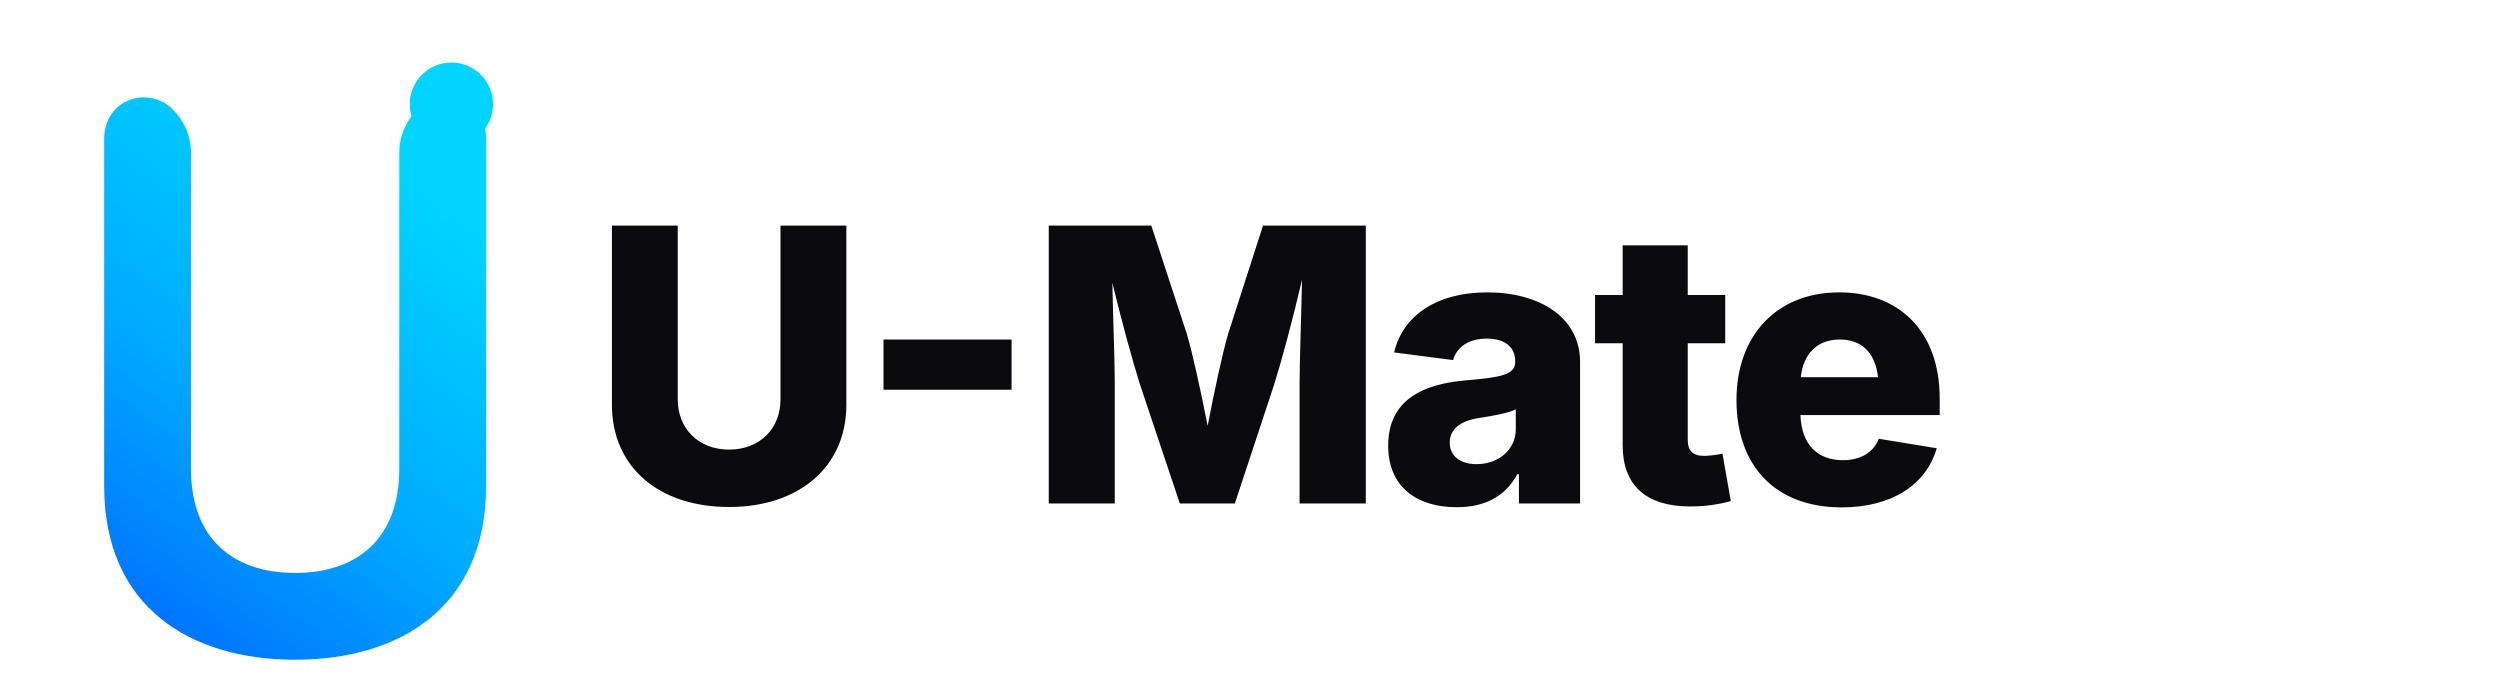
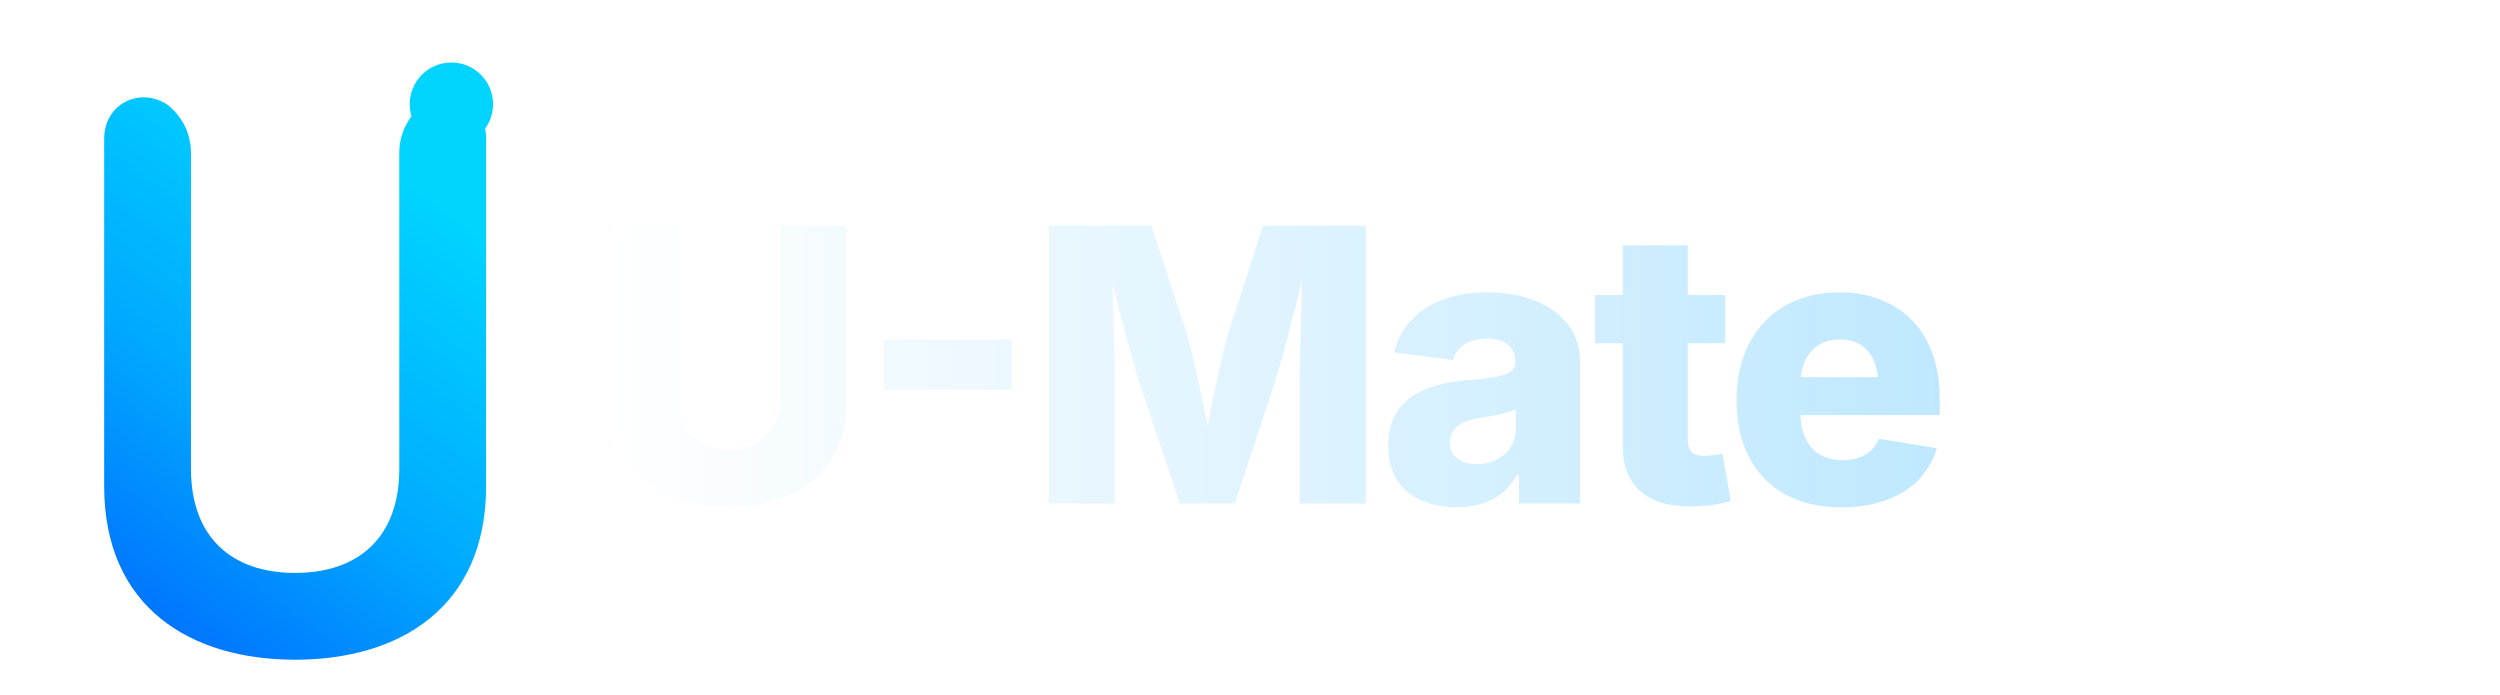
<svg xmlns="http://www.w3.org/2000/svg" viewBox="0 0 720 200" fill="none">
  <defs>
    <linearGradient id="uGrad" x1="0" y1="1" x2="0.5" y2="0">
      <stop offset="0%" stop-color="#0066FF" />
      <stop offset="50%" stop-color="#00AAFF" />
      <stop offset="100%" stop-color="#00D4FF" />
    </linearGradient>
+     <linearGradient id="textGrad" x1="0" y1="0" x2="1" y2="0">
+       <stop offset="0%" stop-color="#FFFFFF" />
+       <stop offset="100%" stop-color="#BFE8FF" />
+     </linearGradient>
  </defs>
  <path d="M30 40 C30 40 30 130 30 140 C30 175 55 190 85 190 C115 190 140 175 140 140 L140 40 C140 30 130 25 122 30 C118 33 115 38 115 44 L115 135 C115 155 103 165 85 165 C67 165 55 155 55 135 L55 44 C55 38 52 33 48 30 C40 25 30 30 30 40 Z" fill="url(#uGrad)" />
  <circle cx="130" cy="30" r="12" fill="#00D4FF" />
-   <text x="170" y="145" font-family="system-ui, -apple-system, 'Segoe UI', sans-serif" font-size="110" font-weight="800" fill="#0a0a0f" letter-spacing="-3">U-Mate</text>
+   <text x="170" y="145" font-family="system-ui, -apple-system, 'Segoe UI', sans-serif" font-size="110" font-weight="800" fill="url(#textGrad)" letter-spacing="-3">U-Mate</text>
</svg>
